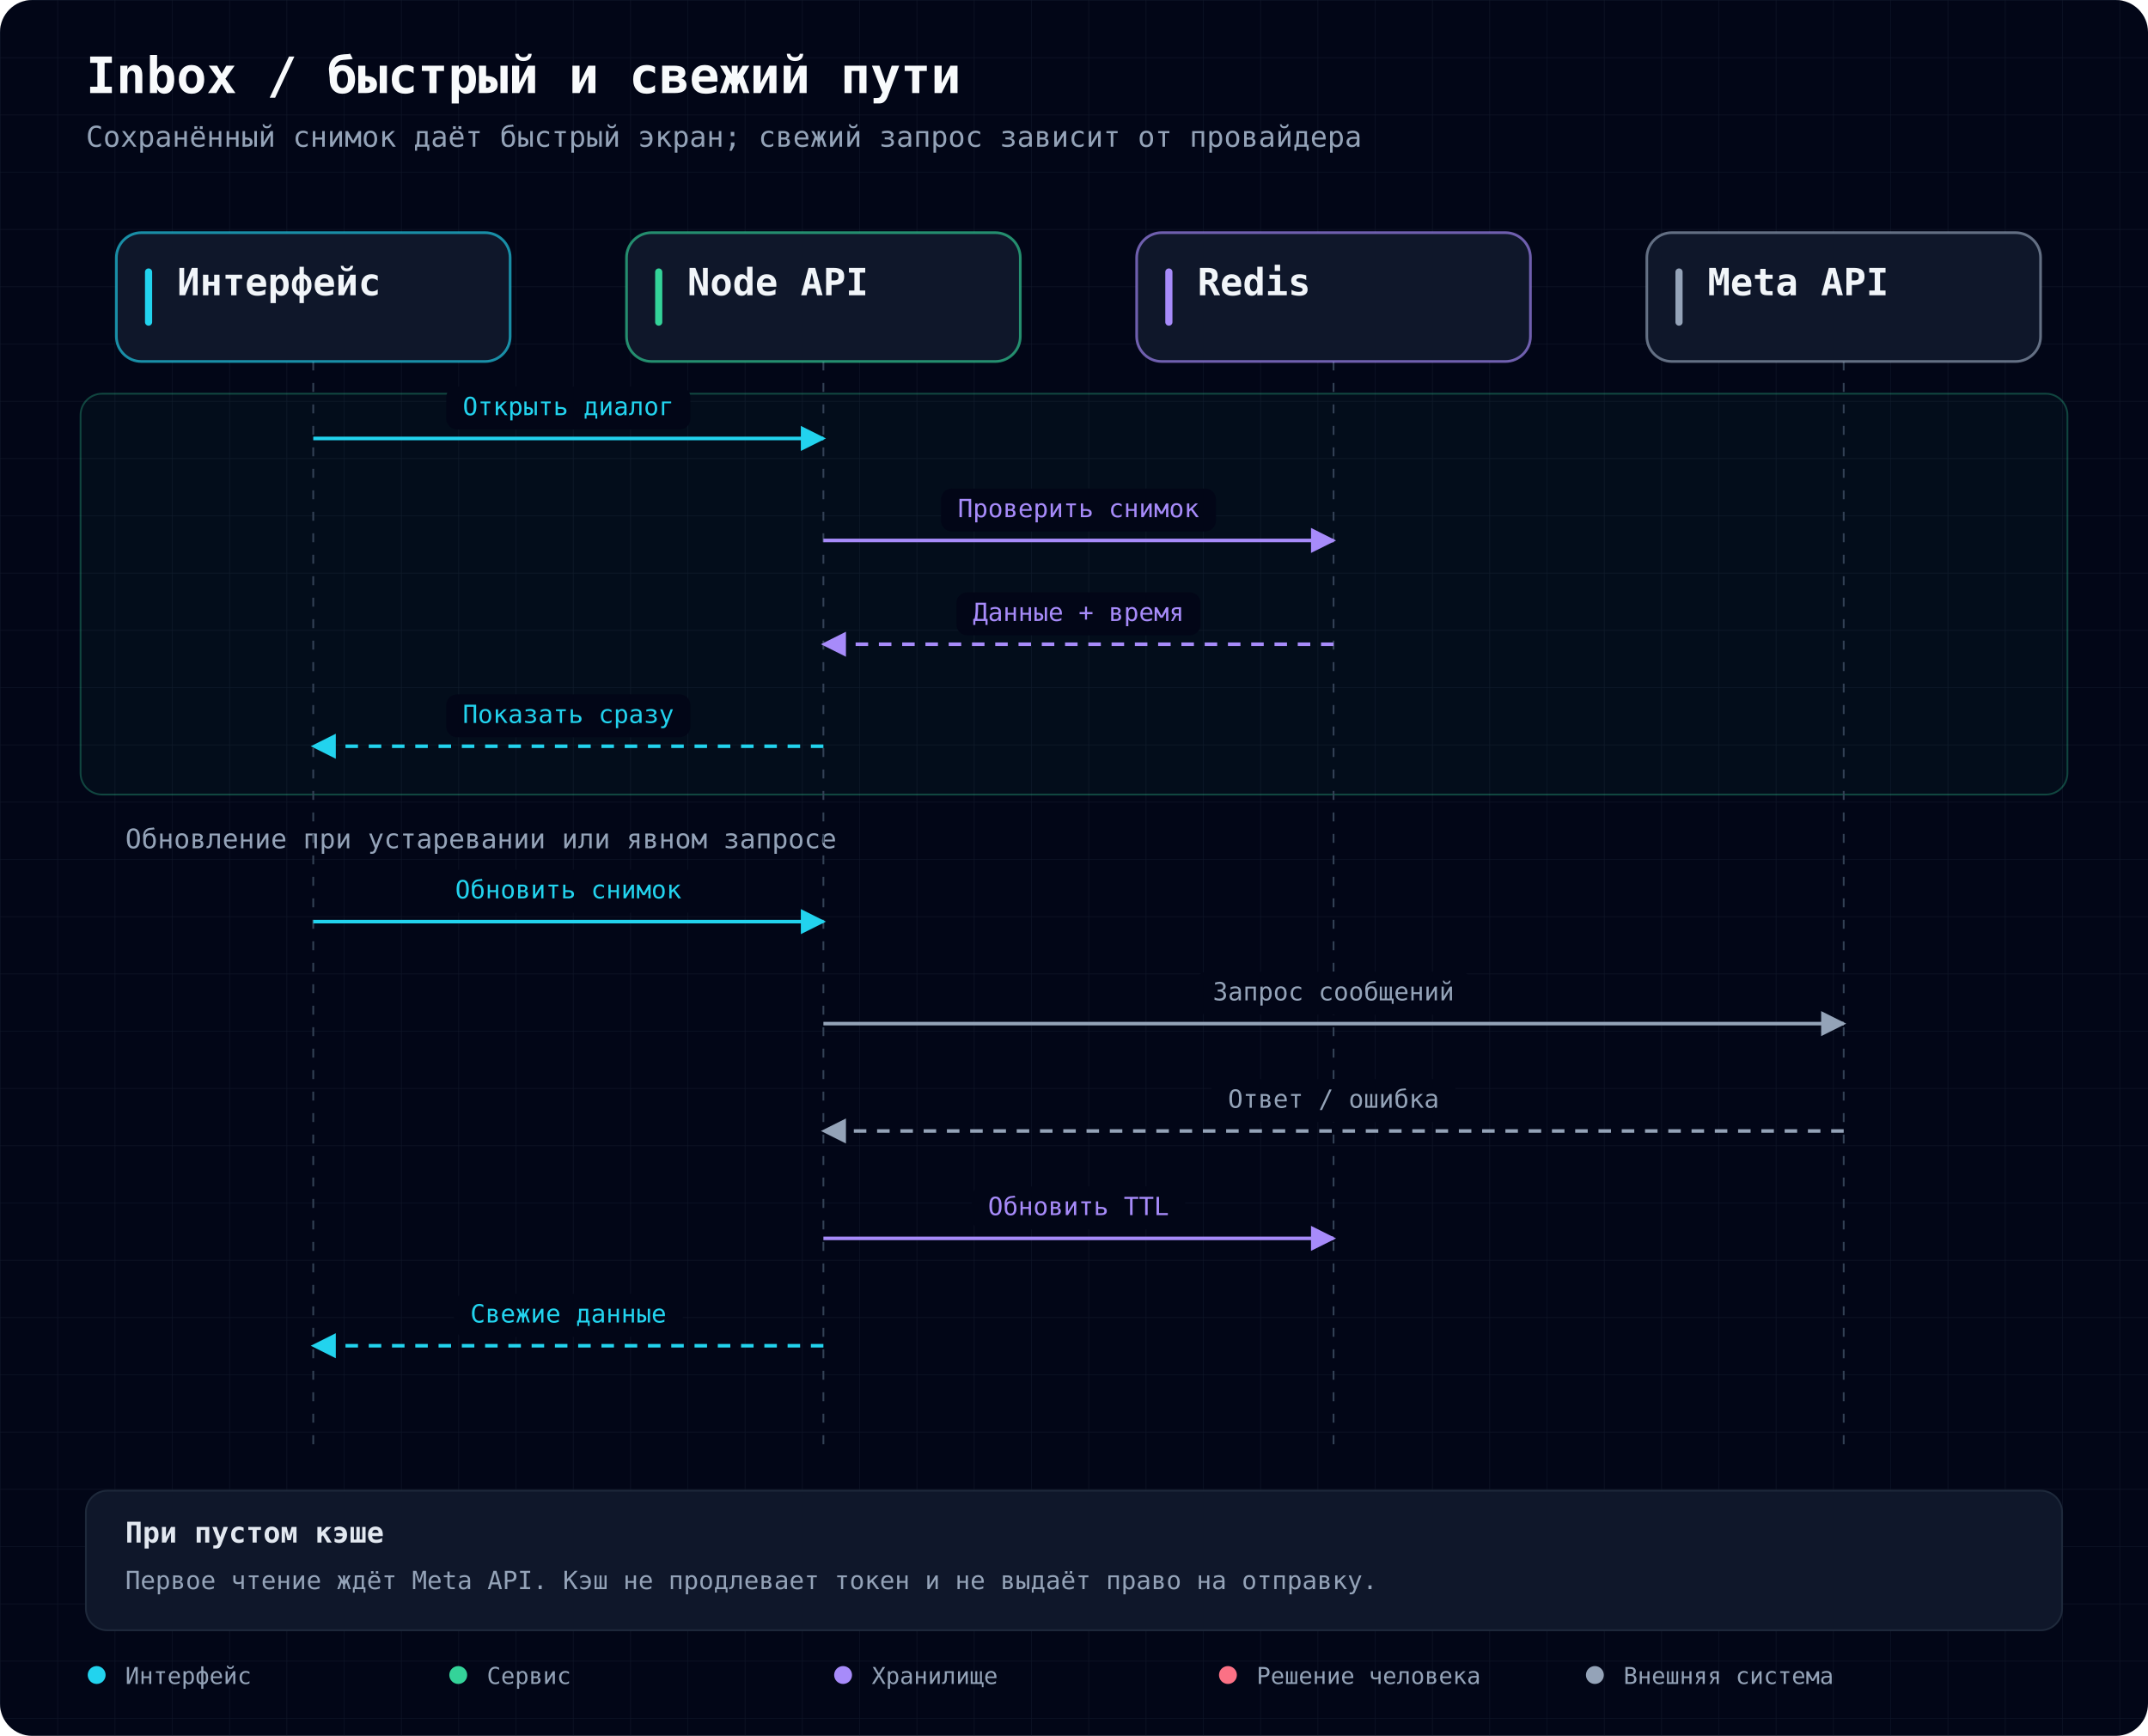
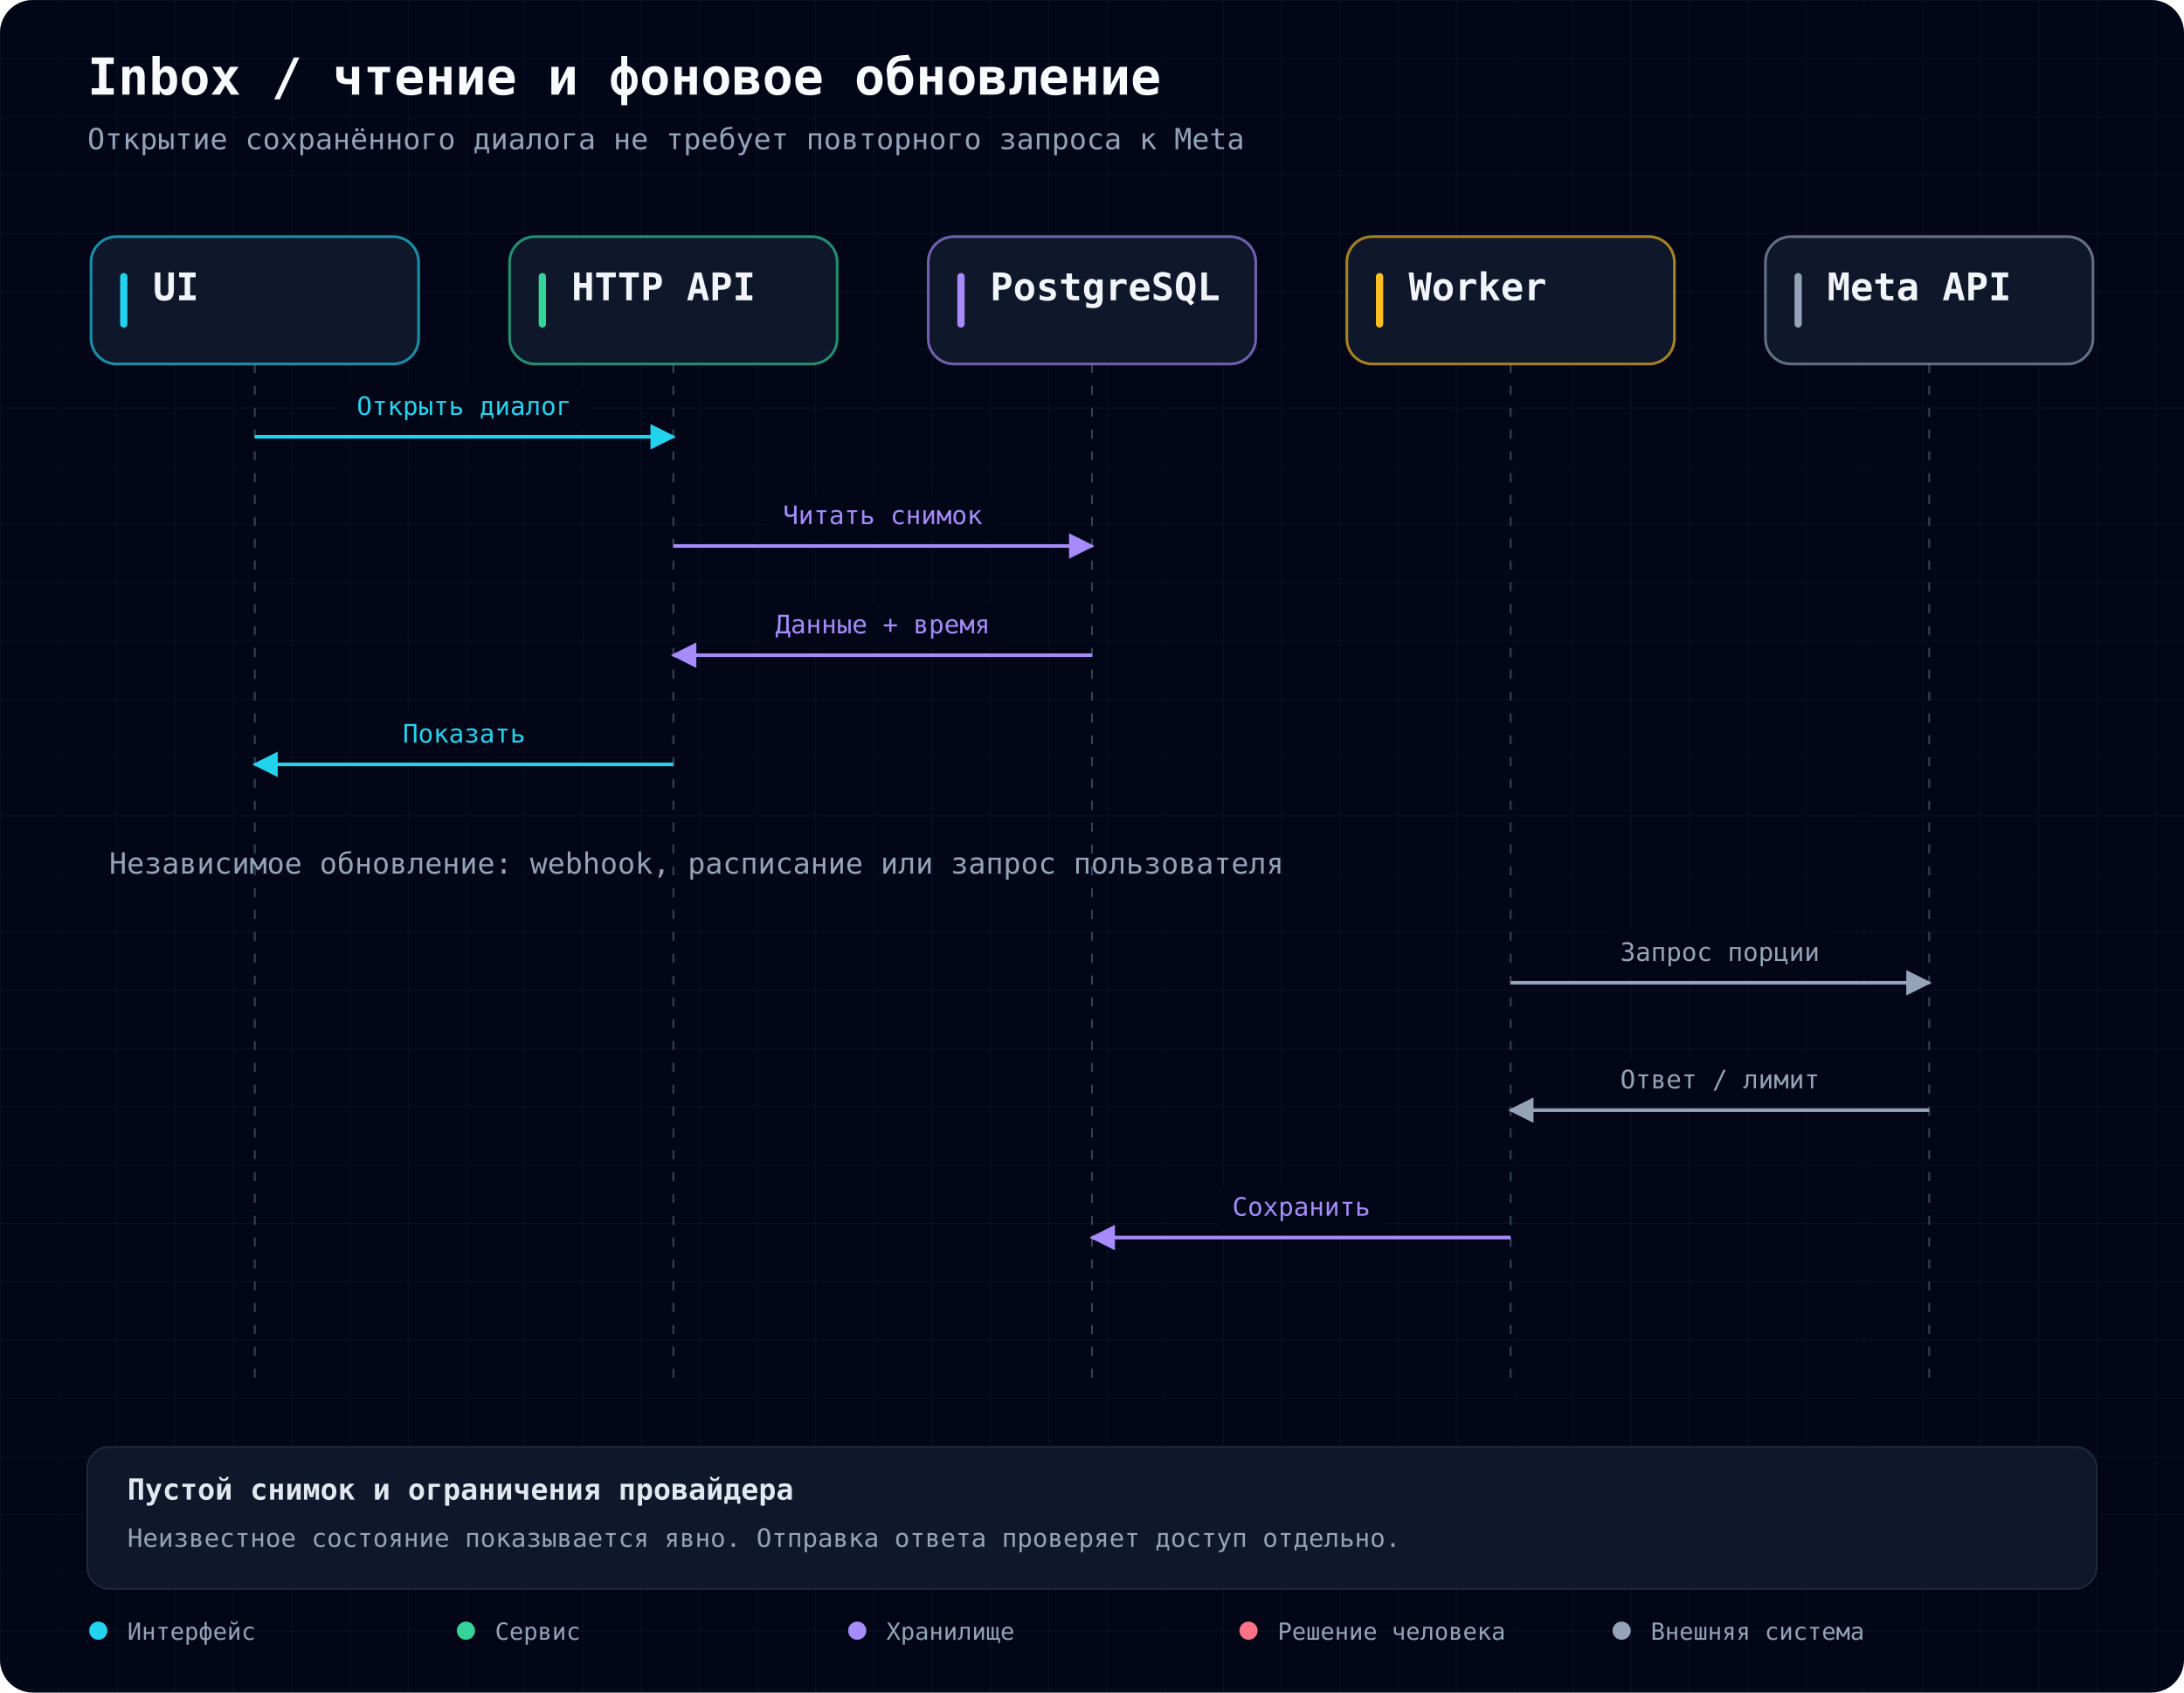
- <svg xmlns="http://www.w3.org/2000/svg" width="1200" height="970" viewBox="0 0 1200 970" role="img" aria-labelledby="title desc">
+ <svg xmlns="http://www.w3.org/2000/svg" width="1200" height="930" viewBox="0 0 1200 930" role="img" aria-labelledby="title desc">
  <defs>
    <pattern id="grid" width="32" height="32" patternUnits="userSpaceOnUse">
      <path d="M32 0H0V32" fill="none" stroke="#1e293b" stroke-width=".5" />
    </pattern>
    <marker id="a-ui" viewBox="0 0 10 10" refX="9" refY="5" markerWidth="7" markerHeight="7" orient="auto">
      <path d="M0 0L10 5L0 10Z" fill="#22d3ee" />
    </marker>
    <marker id="a-api" viewBox="0 0 10 10" refX="9" refY="5" markerWidth="7" markerHeight="7" orient="auto">
      <path d="M0 0L10 5L0 10Z" fill="#34d399" />
    </marker>
    <marker id="a-data" viewBox="0 0 10 10" refX="9" refY="5" markerWidth="7" markerHeight="7" orient="auto">
      <path d="M0 0L10 5L0 10Z" fill="#a78bfa" />
    </marker>
    <marker id="a-human" viewBox="0 0 10 10" refX="9" refY="5" markerWidth="7" markerHeight="7" orient="auto">
      <path d="M0 0L10 5L0 10Z" fill="#fb7185" />
    </marker>
    <marker id="a-external" viewBox="0 0 10 10" refX="9" refY="5" markerWidth="7" markerHeight="7" orient="auto">
      <path d="M0 0L10 5L0 10Z" fill="#94a3b8" />
    </marker>
    <marker id="a-job" viewBox="0 0 10 10" refX="9" refY="5" markerWidth="7" markerHeight="7" orient="auto">
      <path d="M0 0L10 5L0 10Z" fill="#fbbf24" />
    </marker>
  </defs>
-   <rect width="1200" height="970" rx="18" fill="#020617" />
-   <rect width="1200" height="970" rx="18" fill="url(#grid)" opacity=".55" />
+   <rect width="1200" height="930" rx="18" fill="#020617" />
+   <rect width="1200" height="930" rx="18" fill="url(#grid)" opacity=".55" />
  <g font-family="JetBrains Mono,Consolas,monospace">
-     <text x="48" y="52" fill="#f8fafc" font-size="28" font-weight="600" text-anchor="start">Inbox / быстрый и свежий пути</text>
-     <text x="48" y="82" fill="#94a3b8" font-size="16" font-weight="400" text-anchor="start">Сохранённый снимок даёт быстрый экран; свежий запрос зависит от провайдера</text>
-     <rect x="45" y="220" width="1110" height="224" rx="12" fill="#34d399" fill-opacity=".035" stroke="#34d399" stroke-opacity=".3" />
-     <text x="70" y="474" fill="#94a3b8" font-size="15" font-weight="400" text-anchor="start">Обновление при устаревании или явном запросе</text>
-     <rect x="48" y="833" width="1104" height="78" rx="12" fill="#0f172a" stroke="#1e293b" />
-     <text x="70" y="862" fill="#e2e8f0" font-size="16" font-weight="600" text-anchor="start">При пустом кэше</text>
-     <text x="70" y="888" fill="#94a3b8" font-size="14" font-weight="400" text-anchor="start">Первое чтение ждёт Meta API. Кэш не продлевает токен и не выдаёт право на отправку.</text>
-     <path d="M175 202V810" stroke="#334155" stroke-dasharray="5 7" />
-     <path d="M460 202V810" stroke="#334155" stroke-dasharray="5 7" />
-     <path d="M745 202V810" stroke="#334155" stroke-dasharray="5 7" />
-     <path d="M1030 202V810" stroke="#334155" stroke-dasharray="5 7" />
-     <path d="M175 245H460" fill="none" stroke="#22d3ee" stroke-width="2" stroke-linejoin="round" marker-end="url(#a-ui)" />
-     <path d="M460 302H745" fill="none" stroke="#a78bfa" stroke-width="2" stroke-linejoin="round" marker-end="url(#a-data)" />
-     <path d="M745 360H460" fill="none" stroke="#a78bfa" stroke-width="2" stroke-linejoin="round" marker-end="url(#a-data)" stroke-dasharray="7 6" />
-     <path d="M460 417H175" fill="none" stroke="#22d3ee" stroke-width="2" stroke-linejoin="round" marker-end="url(#a-ui)" stroke-dasharray="7 6" />
-     <path d="M175 515H460" fill="none" stroke="#22d3ee" stroke-width="2" stroke-linejoin="round" marker-end="url(#a-ui)" />
-     <path d="M460 572H1030" fill="none" stroke="#94a3b8" stroke-width="2" stroke-linejoin="round" marker-end="url(#a-external)" />
-     <path d="M1030 632H460" fill="none" stroke="#94a3b8" stroke-width="2" stroke-linejoin="round" marker-end="url(#a-external)" stroke-dasharray="7 6" />
-     <path d="M460 692H745" fill="none" stroke="#a78bfa" stroke-width="2" stroke-linejoin="round" marker-end="url(#a-data)" />
-     <path d="M460 752H175" fill="none" stroke="#22d3ee" stroke-width="2" stroke-linejoin="round" marker-end="url(#a-ui)" stroke-dasharray="7 6" />
-     <rect x="65" y="130" width="220" height="72" rx="14" fill="#0f172a" stroke="#22d3ee" stroke-opacity=".65" stroke-width="1.5" />
-     <rect x="81" y="150" width="4" height="32" rx="2" fill="#22d3ee" />
-     <text x="99" y="165" fill="#f1f5f9" font-size="21" font-weight="600" text-anchor="start">Интерфейс</text>
-     <text x="99" y="192" fill="#94a3b8" font-size="15" font-weight="400" text-anchor="start" />
-     <rect x="350" y="130" width="220" height="72" rx="14" fill="#0f172a" stroke="#34d399" stroke-opacity=".65" stroke-width="1.5" />
-     <rect x="366" y="150" width="4" height="32" rx="2" fill="#34d399" />
-     <text x="384" y="165" fill="#f1f5f9" font-size="21" font-weight="600" text-anchor="start">Node API</text>
-     <text x="384" y="192" fill="#94a3b8" font-size="15" font-weight="400" text-anchor="start" />
-     <rect x="635" y="130" width="220" height="72" rx="14" fill="#0f172a" stroke="#a78bfa" stroke-opacity=".65" stroke-width="1.5" />
-     <rect x="651" y="150" width="4" height="32" rx="2" fill="#a78bfa" />
-     <text x="669" y="165" fill="#f1f5f9" font-size="21" font-weight="600" text-anchor="start">Redis</text>
-     <text x="669" y="192" fill="#94a3b8" font-size="15" font-weight="400" text-anchor="start" />
-     <rect x="920" y="130" width="220" height="72" rx="14" fill="#0f172a" stroke="#94a3b8" stroke-opacity=".65" stroke-width="1.5" />
-     <rect x="936" y="150" width="4" height="32" rx="2" fill="#94a3b8" />
-     <text x="954" y="165" fill="#f1f5f9" font-size="21" font-weight="600" text-anchor="start">Meta API</text>
-     <text x="954" y="192" fill="#94a3b8" font-size="15" font-weight="400" text-anchor="start" />
-     <rect x="249.3" y="216" width="136.4" height="24" rx="6" fill="#020617" />
-     <text x="317.5" y="232" fill="#22d3ee" font-size="14" font-weight="400" text-anchor="middle">Открыть диалог</text>
-     <rect x="525.7" y="273" width="153.6" height="24" rx="6" fill="#020617" />
-     <text x="602.5" y="289" fill="#a78bfa" font-size="14" font-weight="400" text-anchor="middle">Проверить снимок</text>
-     <rect x="534.3" y="331" width="136.4" height="24" rx="6" fill="#020617" />
-     <text x="602.5" y="347" fill="#a78bfa" font-size="14" font-weight="400" text-anchor="middle">Данные + время</text>
-     <rect x="249.3" y="388" width="136.4" height="24" rx="6" fill="#020617" />
-     <text x="317.5" y="404" fill="#22d3ee" font-size="14" font-weight="400" text-anchor="middle">Показать сразу</text>
-     <rect x="245.0" y="486" width="145.0" height="24" rx="6" fill="#020617" />
-     <text x="317.5" y="502" fill="#22d3ee" font-size="14" font-weight="400" text-anchor="middle">Обновить снимок</text>
-     <rect x="668.2" y="543" width="153.6" height="24" rx="6" fill="#020617" />
-     <text x="745.0" y="559" fill="#94a3b8" font-size="14" font-weight="400" text-anchor="middle">Запрос сообщений</text>
-     <rect x="676.8" y="603" width="136.4" height="24" rx="6" fill="#020617" />
-     <text x="745.0" y="619" fill="#94a3b8" font-size="14" font-weight="400" text-anchor="middle">Ответ / ошибка</text>
-     <rect x="542.9" y="663" width="119.2" height="24" rx="6" fill="#020617" />
-     <text x="602.5" y="679" fill="#a78bfa" font-size="14" font-weight="400" text-anchor="middle">Обновить TTL</text>
-     <rect x="253.6" y="723" width="127.8" height="24" rx="6" fill="#020617" />
-     <text x="317.5" y="739" fill="#22d3ee" font-size="14" font-weight="400" text-anchor="middle">Свежие данные</text>
-     <circle cx="54" cy="936" r="5" fill="#22d3ee" />
-     <text x="70" y="941" fill="#94a3b8" font-size="13" font-weight="400" text-anchor="start">Интерфейс</text>
-     <circle cx="256" cy="936" r="5" fill="#34d399" />
-     <text x="272" y="941" fill="#94a3b8" font-size="13" font-weight="400" text-anchor="start">Сервис</text>
-     <circle cx="471" cy="936" r="5" fill="#a78bfa" />
-     <text x="487" y="941" fill="#94a3b8" font-size="13" font-weight="400" text-anchor="start">Хранилище</text>
-     <circle cx="686" cy="936" r="5" fill="#fb7185" />
-     <text x="702" y="941" fill="#94a3b8" font-size="13" font-weight="400" text-anchor="start">Решение человека</text>
-     <circle cx="891" cy="936" r="5" fill="#94a3b8" />
-     <text x="907" y="941" fill="#94a3b8" font-size="13" font-weight="400" text-anchor="start">Внешняя система</text>
+     <text x="48" y="52" fill="#f8fafc" font-size="28" font-weight="600" text-anchor="start">Inbox / чтение и фоновое обновление</text>
+     <text x="48" y="82" fill="#94a3b8" font-size="16" font-weight="400" text-anchor="start">Открытие сохранённого диалога не требует повторного запроса к Meta</text>
+     <text x="60" y="480" fill="#94a3b8" font-size="16" font-weight="400" text-anchor="start">Независимое обновление: webhook, расписание или запрос пользователя</text>
+     <rect x="48" y="795" width="1104" height="78" rx="12" fill="#0f172a" stroke="#1e293b" />
+     <text x="70" y="824" fill="#e2e8f0" font-size="16" font-weight="600" text-anchor="start">Пустой снимок и ограничения провайдера</text>
+     <text x="70" y="850" fill="#94a3b8" font-size="14" font-weight="400" text-anchor="start">Неизвестное состояние показывается явно. Отправка ответа проверяет доступ отдельно.</text>
+     <path d="M140 200V760" stroke="#334155" stroke-dasharray="5 7" />
+     <path d="M370 200V760" stroke="#334155" stroke-dasharray="5 7" />
+     <path d="M600 200V760" stroke="#334155" stroke-dasharray="5 7" />
+     <path d="M830 200V760" stroke="#334155" stroke-dasharray="5 7" />
+     <path d="M1060 200V760" stroke="#334155" stroke-dasharray="5 7" />
+     <path d="M140 240H370" fill="none" stroke="#22d3ee" stroke-width="2" stroke-linejoin="round" marker-end="url(#a-ui)" />
+     <path d="M370 300H600" fill="none" stroke="#a78bfa" stroke-width="2" stroke-linejoin="round" marker-end="url(#a-data)" />
+     <path d="M600 360H370" fill="none" stroke="#a78bfa" stroke-width="2" stroke-linejoin="round" marker-end="url(#a-data)" />
+     <path d="M370 420H140" fill="none" stroke="#22d3ee" stroke-width="2" stroke-linejoin="round" marker-end="url(#a-ui)" />
+     <path d="M830 540H1060" fill="none" stroke="#94a3b8" stroke-width="2" stroke-linejoin="round" marker-end="url(#a-external)" />
+     <path d="M1060 610H830" fill="none" stroke="#94a3b8" stroke-width="2" stroke-linejoin="round" marker-end="url(#a-external)" />
+     <path d="M830 680H600" fill="none" stroke="#a78bfa" stroke-width="2" stroke-linejoin="round" marker-end="url(#a-data)" />
+     <rect x="50" y="130" width="180" height="70" rx="14" fill="#0f172a" stroke="#22d3ee" stroke-opacity=".65" stroke-width="1.5" />
+     <rect x="66" y="150" width="4" height="30" rx="2" fill="#22d3ee" />
+     <text x="84" y="165" fill="#f1f5f9" font-size="21" font-weight="600" text-anchor="start">UI</text>
+     <text x="84" y="192" fill="#94a3b8" font-size="15" font-weight="400" text-anchor="start" />
+     <rect x="280" y="130" width="180" height="70" rx="14" fill="#0f172a" stroke="#34d399" stroke-opacity=".65" stroke-width="1.5" />
+     <rect x="296" y="150" width="4" height="30" rx="2" fill="#34d399" />
+     <text x="314" y="165" fill="#f1f5f9" font-size="21" font-weight="600" text-anchor="start">HTTP API</text>
+     <text x="314" y="192" fill="#94a3b8" font-size="15" font-weight="400" text-anchor="start" />
+     <rect x="510" y="130" width="180" height="70" rx="14" fill="#0f172a" stroke="#a78bfa" stroke-opacity=".65" stroke-width="1.5" />
+     <rect x="526" y="150" width="4" height="30" rx="2" fill="#a78bfa" />
+     <text x="544" y="165" fill="#f1f5f9" font-size="21" font-weight="600" text-anchor="start">PostgreSQL</text>
+     <text x="544" y="192" fill="#94a3b8" font-size="15" font-weight="400" text-anchor="start" />
+     <rect x="740" y="130" width="180" height="70" rx="14" fill="#0f172a" stroke="#fbbf24" stroke-opacity=".65" stroke-width="1.5" />
+     <rect x="756" y="150" width="4" height="30" rx="2" fill="#fbbf24" />
+     <text x="774" y="165" fill="#f1f5f9" font-size="21" font-weight="600" text-anchor="start">Worker</text>
+     <text x="774" y="192" fill="#94a3b8" font-size="15" font-weight="400" text-anchor="start" />
+     <rect x="970" y="130" width="180" height="70" rx="14" fill="#0f172a" stroke="#94a3b8" stroke-opacity=".65" stroke-width="1.5" />
+     <rect x="986" y="150" width="4" height="30" rx="2" fill="#94a3b8" />
+     <text x="1004" y="165" fill="#f1f5f9" font-size="21" font-weight="600" text-anchor="start">Meta API</text>
+     <text x="1004" y="192" fill="#94a3b8" font-size="15" font-weight="400" text-anchor="start" />
+     <rect x="186.8" y="212" width="136.4" height="24" rx="6" fill="#020617" />
+     <text x="255.0" y="228" fill="#22d3ee" font-size="14" font-weight="400" text-anchor="middle">Открыть диалог</text>
+     <rect x="421.1" y="272" width="127.8" height="24" rx="6" fill="#020617" />
+     <text x="485.0" y="288" fill="#a78bfa" font-size="14" font-weight="400" text-anchor="middle">Читать снимок</text>
+     <rect x="416.8" y="332" width="136.4" height="24" rx="6" fill="#020617" />
+     <text x="485.0" y="348" fill="#a78bfa" font-size="14" font-weight="400" text-anchor="middle">Данные + время</text>
+     <rect x="212.6" y="392" width="84.8" height="24" rx="6" fill="#020617" />
+     <text x="255.0" y="408" fill="#22d3ee" font-size="14" font-weight="400" text-anchor="middle">Показать</text>
+     <rect x="881.1" y="512" width="127.8" height="24" rx="6" fill="#020617" />
+     <text x="945.0" y="528" fill="#94a3b8" font-size="14" font-weight="400" text-anchor="middle">Запрос порции</text>
+     <rect x="881.1" y="582" width="127.8" height="24" rx="6" fill="#020617" />
+     <text x="945.0" y="598" fill="#94a3b8" font-size="14" font-weight="400" text-anchor="middle">Ответ / лимит</text>
+     <rect x="668.3" y="652" width="93.4" height="24" rx="6" fill="#020617" />
+     <text x="715.0" y="668" fill="#a78bfa" font-size="14" font-weight="400" text-anchor="middle">Сохранить</text>
+     <circle cx="54" cy="896" r="5" fill="#22d3ee" />
+     <text x="70" y="901" fill="#94a3b8" font-size="13" font-weight="400" text-anchor="start">Интерфейс</text>
+     <circle cx="256" cy="896" r="5" fill="#34d399" />
+     <text x="272" y="901" fill="#94a3b8" font-size="13" font-weight="400" text-anchor="start">Сервис</text>
+     <circle cx="471" cy="896" r="5" fill="#a78bfa" />
+     <text x="487" y="901" fill="#94a3b8" font-size="13" font-weight="400" text-anchor="start">Хранилище</text>
+     <circle cx="686" cy="896" r="5" fill="#fb7185" />
+     <text x="702" y="901" fill="#94a3b8" font-size="13" font-weight="400" text-anchor="start">Решение человека</text>
+     <circle cx="891" cy="896" r="5" fill="#94a3b8" />
+     <text x="907" y="901" fill="#94a3b8" font-size="13" font-weight="400" text-anchor="start">Внешняя система</text>
  </g>
</svg>
